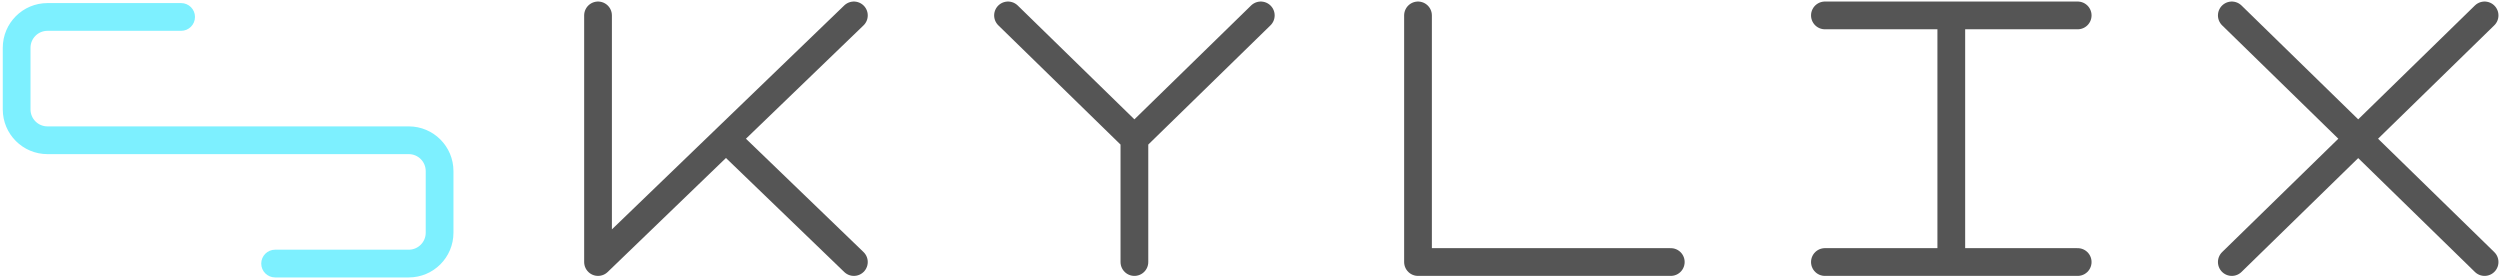
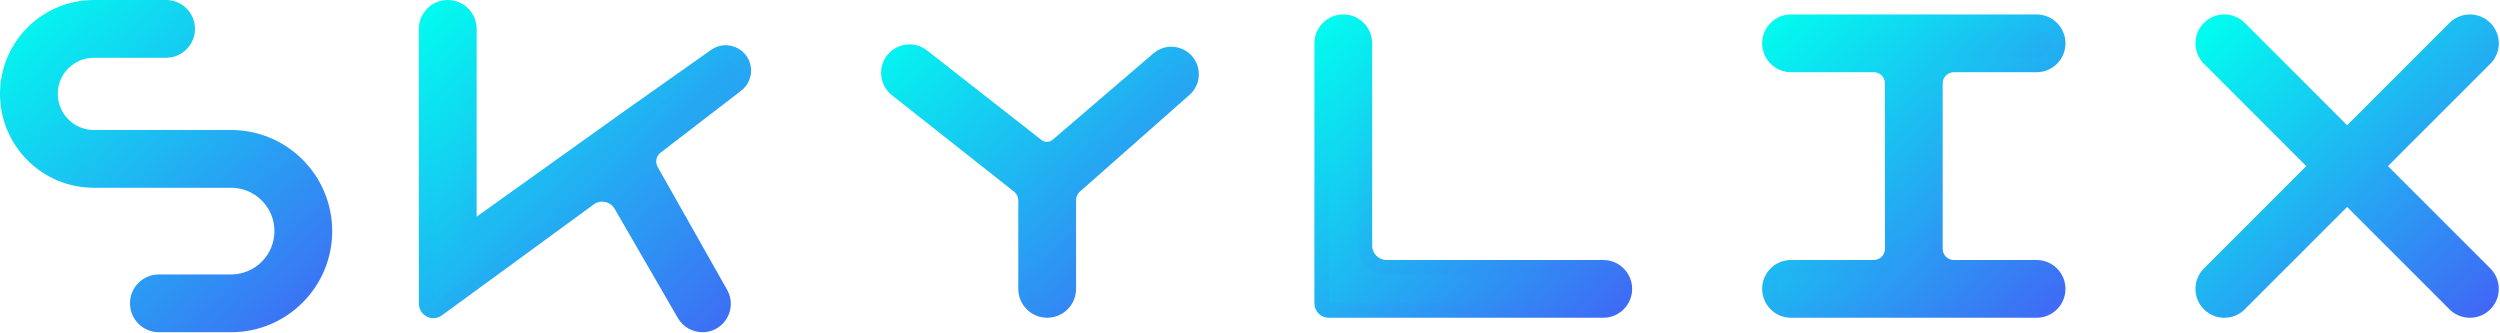
- <svg xmlns="http://www.w3.org/2000/svg" width="811" height="90" viewBox="0 0 811 90" fill="none">
-   <path d="M194 5V85L235.5 45M277 5L235.5 45M235.5 45L277 85" stroke="#555555" stroke-width="9" stroke-linecap="round" stroke-linejoin="round" />
-   <path d="M724 5L765 45M806 85L765 45M765 45L806 5L724 85" stroke="#555555" stroke-width="9" stroke-linecap="round" stroke-linejoin="round" />
-   <path d="M327 5L368 45M368 45L409 5M368 45V85" stroke="#555555" stroke-width="9" stroke-linecap="round" stroke-linejoin="round" />
-   <path d="M460 5V85H542" stroke="#555555" stroke-width="9" stroke-linecap="round" stroke-linejoin="round" />
-   <path d="M592 5H633M674 5H633M633 5V85H592H674" stroke="#555555" stroke-width="9" stroke-linecap="round" stroke-linejoin="round" />
-   <path fill-rule="evenodd" clip-rule="evenodd" d="M0.898 15.5C0.898 7.492 7.39 1 15.398 1H58.755C61.24 1 63.255 3.015 63.255 5.5C63.255 7.985 61.24 10 58.755 10H15.398C12.36 10 9.898 12.462 9.898 15.5V35.5C9.898 38.538 12.36 41 15.398 41H132.602C140.61 41 147.102 47.492 147.102 55.5V75.5C147.102 83.508 140.61 90 132.602 90H89.245C86.76 90 84.745 87.985 84.745 85.5C84.745 83.015 86.76 81 89.245 81H132.602C135.64 81 138.102 78.538 138.102 75.5V55.5C138.102 52.462 135.64 50 132.602 50H15.398C7.39 50 0.898 43.508 0.898 35.5V15.5Z" fill="#7DF0FF" />
+ <svg xmlns="http://www.w3.org/2000/svg" width="1344" height="179" viewBox="0 0 1344 179" fill="none">
+   <path d="M50.472 3.882H89.297C95.73 3.882 100.945 9.097 100.945 15.53C100.945 21.963 95.73 27.177 89.298 27.177H50.472C37.607 27.177 27.177 37.607 27.177 50.472C27.177 63.338 37.607 73.767 50.472 73.767H124.24C152.115 73.767 174.713 96.365 174.713 124.24C174.713 152.115 152.115 174.713 124.24 174.713H85.415C78.982 174.713 73.767 169.498 73.767 163.065C73.767 156.632 78.982 151.418 85.415 151.418H124.24C139.25 151.418 151.418 139.25 151.418 124.24C151.418 109.23 139.25 97.062 124.24 97.062H50.472C24.742 97.062 3.882 76.204 3.882 50.472C3.882 24.742 24.741 3.882 50.472 3.882Z" fill="url(#paint0_linear_251_142)" stroke="url(#paint1_linear_251_142)" stroke-width="7.765" />
+   <path d="M252.363 116.475V124.019L258.502 119.634L340.017 61.409L340.034 61.397L384.539 29.982C390.991 25.427 399.898 30.042 399.898 37.94C399.898 40.965 398.493 43.818 396.096 45.662L352.743 79.01C348.86 81.996 347.766 87.384 350.177 91.648L387.534 157.743C391.82 165.325 386.342 174.713 377.633 174.713C373.575 174.713 369.824 172.55 367.791 169.038L333.818 110.357C330.35 104.367 322.454 102.705 316.866 106.789L235.241 166.438C232.676 168.313 229.068 166.48 229.068 163.303V15.53C229.068 9.097 234.282 3.882 240.715 3.882C247.148 3.882 252.363 9.097 252.363 15.53V116.475Z" fill="url(#paint2_linear_251_142)" stroke="url(#paint3_linear_251_142)" stroke-width="7.765" />
+   <path d="M547.444 99.89L481.891 48.138C479.148 45.972 477.548 42.669 477.548 39.174C477.548 29.654 488.51 24.313 496.007 30.18L557.499 78.305C560.741 80.842 565.324 80.74 568.45 78.061L622.61 31.637C629.684 25.574 640.613 30.6 640.613 39.917C640.613 43.046 639.269 46.024 636.923 48.094L578.061 100.031C575.867 101.967 574.61 104.752 574.61 107.678V155.3C574.61 161.733 569.395 166.948 562.963 166.948C556.53 166.948 551.315 161.733 551.315 155.3V107.878C551.315 104.763 549.889 101.82 547.444 99.89Z" fill="url(#paint4_linear_251_142)" stroke="url(#paint5_linear_251_142)" stroke-width="7.765" />
+   <path d="M710.498 163.065V23.295C710.498 16.862 715.713 11.648 722.145 11.648C728.578 11.648 733.793 16.862 733.793 23.295V132.005C733.793 138.438 739.008 143.653 745.44 143.653H861.915C868.348 143.653 873.563 148.867 873.563 155.3C873.563 161.733 868.348 166.948 861.915 166.948H714.38C712.236 166.948 710.498 165.209 710.498 163.065Z" fill="url(#paint6_linear_251_142)" stroke="url(#paint7_linear_251_142)" stroke-width="7.765" />
+   <path d="M962.86 11.648H1094.87C1101.3 11.648 1106.51 16.862 1106.51 23.295C1106.51 29.728 1101.3 34.943 1094.87 34.943H1050.39C1044.93 34.943 1040.51 39.367 1040.51 44.825V133.77C1040.51 139.228 1044.93 143.653 1050.39 143.653H1094.87C1101.3 143.653 1106.51 148.867 1106.51 155.3C1106.51 161.733 1101.3 166.948 1094.87 166.948H962.86C956.427 166.948 951.213 161.733 951.213 155.3C951.213 148.867 956.427 143.653 962.86 143.653H1007.33C1012.79 143.653 1017.22 139.228 1017.22 133.77V44.825C1017.22 39.367 1012.79 34.943 1007.33 34.943H962.86C956.427 34.943 951.213 29.728 951.213 23.295C951.213 16.862 956.427 11.648 962.86 11.648Z" fill="url(#paint8_linear_251_142)" stroke="url(#paint9_linear_251_142)" stroke-width="7.765" />
+   <path d="M1195.81 23.295L1261.81 89.297M1327.82 155.3L1261.81 89.297M1261.81 89.297L1327.82 23.295L1195.81 155.3" stroke="url(#paint10_linear_251_142)" stroke-width="31.06" stroke-linecap="round" stroke-linejoin="round" />
+   <defs>
+     <linearGradient id="paint0_linear_251_142" x1="0" y1="0" x2="169.485" y2="186.858" gradientUnits="userSpaceOnUse">
+       <stop stop-color="#00FFEF" />
+       <stop offset="1" stop-color="#4166F5" />
+     </linearGradient>
+     <linearGradient id="paint1_linear_251_142" x1="0" y1="0" x2="169.485" y2="186.858" gradientUnits="userSpaceOnUse">
+       <stop stop-color="#00FFEF" />
+       <stop offset="1" stop-color="#4166F5" />
+     </linearGradient>
+     <linearGradient id="paint2_linear_251_142" x1="225.185" y1="0" x2="403.78" y2="178.595" gradientUnits="userSpaceOnUse">
+       <stop stop-color="#00FFEF" />
+       <stop offset="1" stop-color="#4166F5" />
+     </linearGradient>
+     <linearGradient id="paint3_linear_251_142" x1="225.185" y1="0" x2="394.671" y2="186.858" gradientUnits="userSpaceOnUse">
+       <stop stop-color="#00FFEF" />
+       <stop offset="1" stop-color="#4166F5" />
+     </linearGradient>
+     <linearGradient id="paint4_linear_251_142" x1="477.832" y1="3.689" x2="636.526" y2="178.361" gradientUnits="userSpaceOnUse">
+       <stop stop-color="#00FFEF" />
+       <stop offset="1" stop-color="#4166F5" />
+       <stop offset="1" stop-color="#C4C4C4" stop-opacity="0" />
+     </linearGradient>
+     <linearGradient id="paint5_linear_251_142" x1="473.665" y1="7.765" x2="627.55" y2="185.502" gradientUnits="userSpaceOnUse">
+       <stop stop-color="#00FFEF" />
+       <stop offset="1" stop-color="#4166F5" />
+     </linearGradient>
+     <linearGradient id="paint6_linear_251_142" x1="706.615" y1="7.765" x2="877.736" y2="170.524" gradientUnits="userSpaceOnUse">
+       <stop stop-color="#00FFEF" />
+       <stop offset="1" stop-color="#4166F5" />
+     </linearGradient>
+     <linearGradient id="paint7_linear_251_142" x1="706.615" y1="7.765" x2="860.5" y2="185.502" gradientUnits="userSpaceOnUse">
+       <stop stop-color="#00FFEF" />
+       <stop offset="1" stop-color="#4166F5" />
+     </linearGradient>
+     <linearGradient id="paint8_linear_251_142" x1="947.33" y1="7.765" x2="1110.4" y2="170.83" gradientUnits="userSpaceOnUse">
+       <stop stop-color="#00FFEF" />
+       <stop offset="1" stop-color="#4166F5" />
+       <stop offset="1" stop-color="#C4C4C4" stop-opacity="0" />
+     </linearGradient>
+     <linearGradient id="paint9_linear_251_142" x1="947.33" y1="7.765" x2="1102.08" y2="178.374" gradientUnits="userSpaceOnUse">
+       <stop stop-color="#00FFEF" />
+       <stop offset="1" stop-color="#4166F5" />
+     </linearGradient>
+     <linearGradient id="paint10_linear_251_142" x1="1184.16" y1="11.647" x2="1331.54" y2="174.132" gradientUnits="userSpaceOnUse">
+       <stop stop-color="#00FFEF" />
+       <stop offset="1" stop-color="#4166F5" />
+     </linearGradient>
+   </defs>
</svg>
